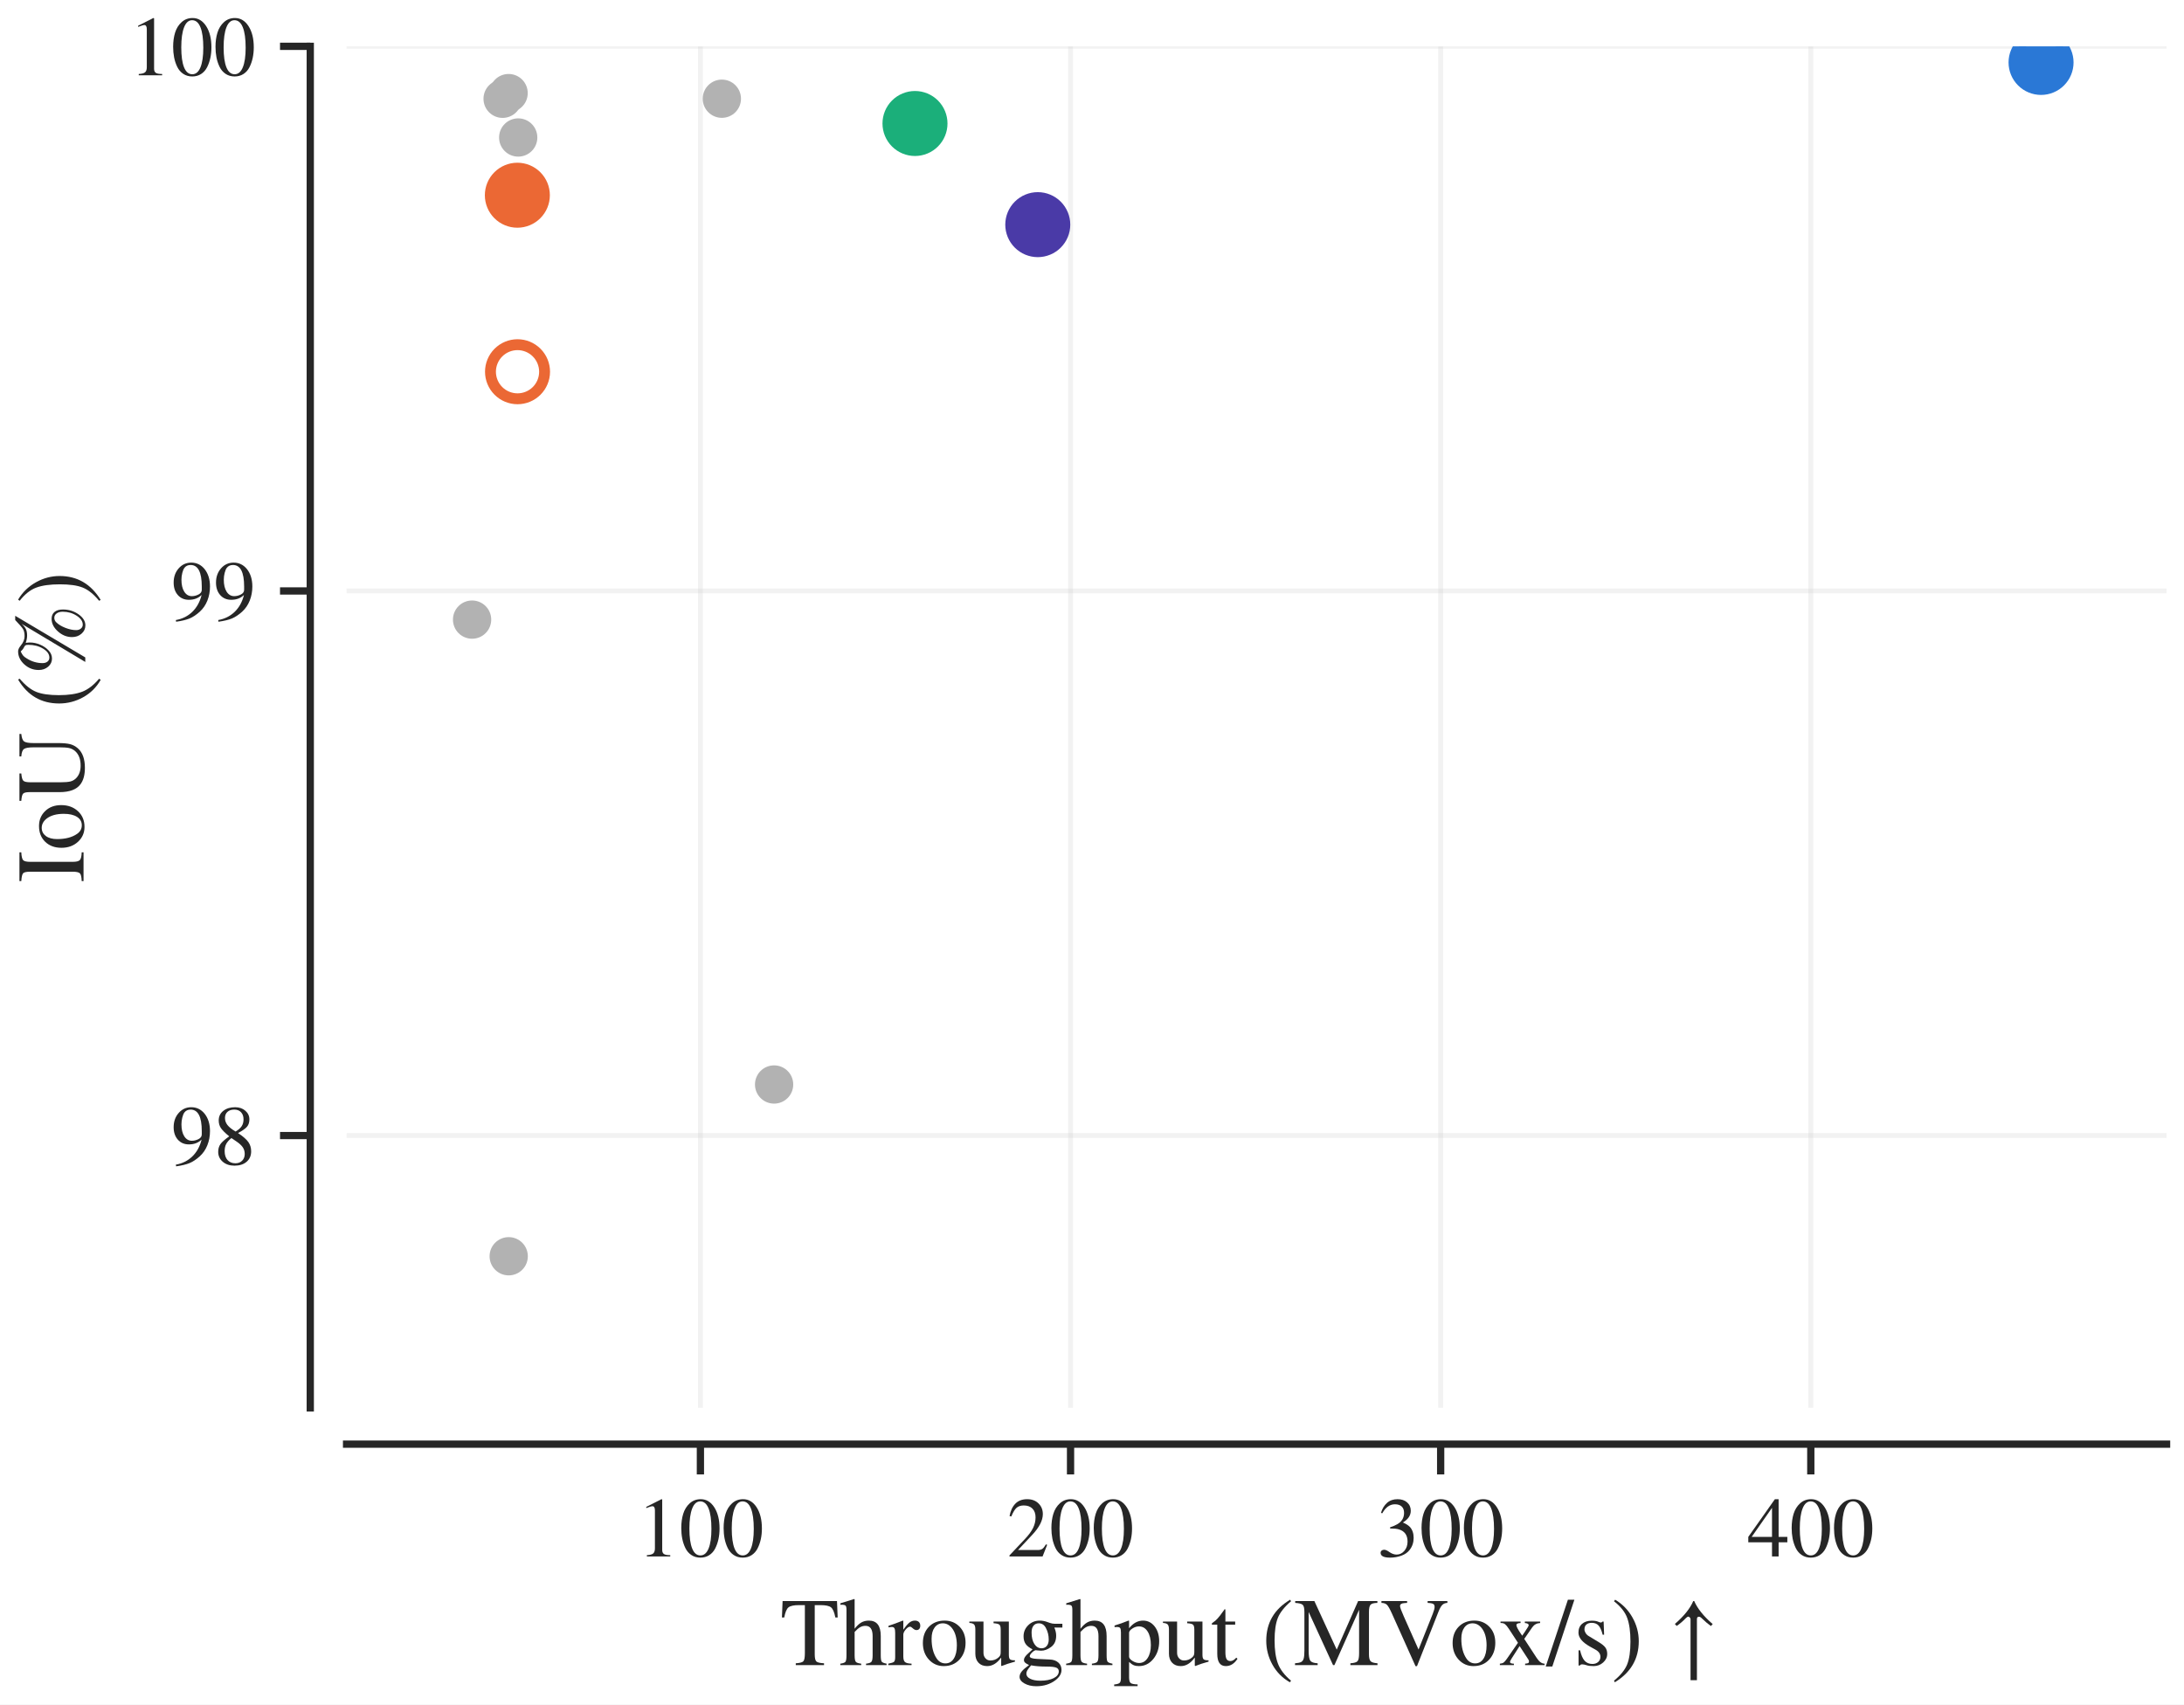
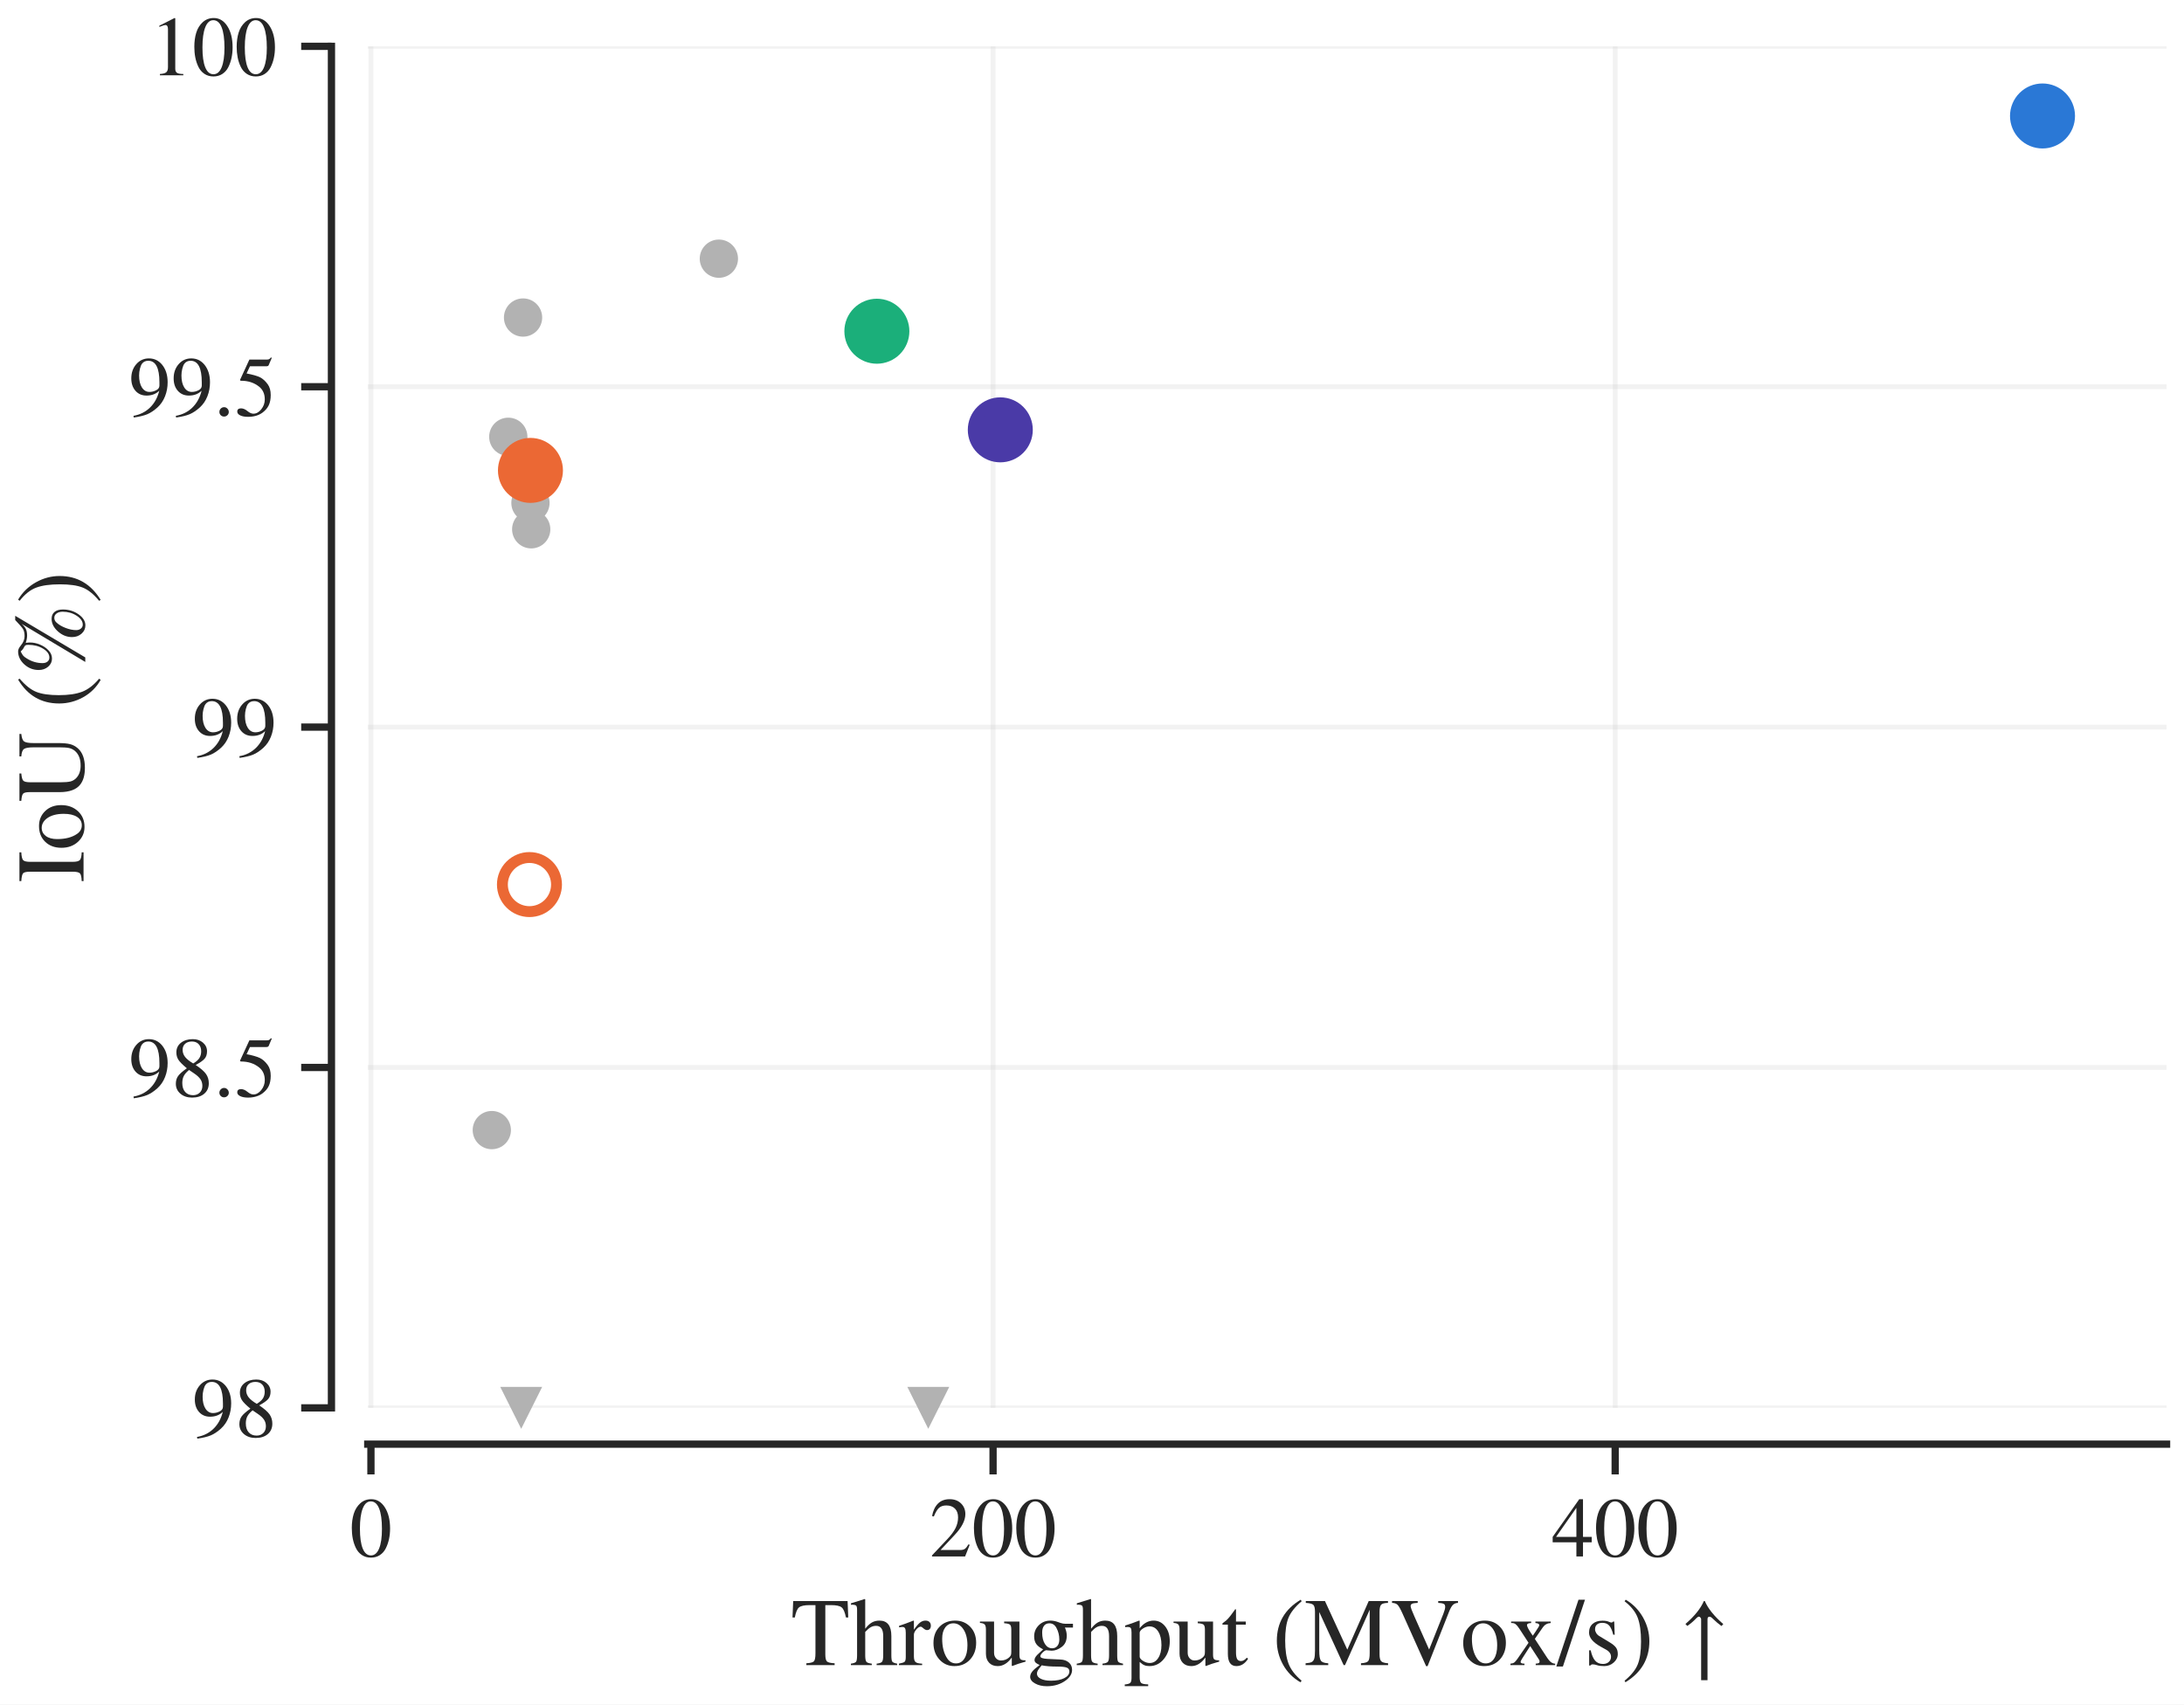
<svg xmlns="http://www.w3.org/2000/svg" xmlns:xlink="http://www.w3.org/1999/xlink" width="180.48pt" height="140.88pt" viewBox="0 0 180.48 140.88" version="1.1">
  <defs>
    <style type="text/css">*{stroke-linejoin: round; stroke-linecap: butt}</style>
  </defs>
  <g id="figure_1">
    <g id="patch_1">
      <path d="M 0 140.88  L 180.48 140.88  L 180.48 0  L 0 0  z " style="fill: #ffffff" />
    </g>
    <g id="axes_1">
      <g id="patch_2">
-         <path d="M 28.64 116.36  L 179.04 116.36  L 179.04 3.83  L 28.64 3.83  z " style="fill: #ffffff" />
+         <path d="M 30.39 116.36  L 179.04 116.36  L 179.04 3.83  L 30.39 3.83  z " style="fill: #ffffff" />
      </g>
      <g id="matplotlib.axis_1">
        <g id="xtick_1">
          <g id="line2d_1">
-             <path d="M 57.88 116.36  L 57.88 3.83  " clip-path="url(#pa0224cc5eb)" style="fill: none; stroke: #cccccc; stroke-opacity: 0.25; stroke-width: 0.4; stroke-linecap: round" />
+             <path d="M 30.653 116.36  L 30.653 3.83  " clip-path="url(#pcd26fbef3a)" style="fill: none; stroke: #cccccc; stroke-opacity: 0.25; stroke-width: 0.4; stroke-linecap: round" />
          </g>
          <g id="line2d_2">
            <defs>
              <path id="m3f38b951f7" d="M 0 0  L 0 2.5  " style="stroke: #262626; stroke-width: 0.6" />
            </defs>
            <g>
-               <use xlink:href="#m3f38b951f7" x="57.88" y="119.36" style="fill: #262626; stroke: #262626; stroke-width: 0.6" />
+               <use xlink:href="#m3f38b951f7" x="30.653" y="119.36" style="fill: #262626; stroke: #262626; stroke-width: 0.6" />
            </g>
          </g>
          <g id="text_1">
-             <g style="fill: #262626" transform="translate(52.62996 128.6403) scale(0.07 -0.07)">
-               <defs>
-                 <path id="STIXGeneral-Regular-31" d="M 2522 0  L 755 0  L 755 96  Q 1107 115 1235 227  Q 1363 339 1363 608  L 1363 3482  Q 1363 3795 1171 3795  Q 1082 3795 883 3718  L 710 3654  L 710 3744  L 1856 4326  L 1914 4307  L 1914 486  Q 1914 275 2042 185  Q 2170 96 2522 96  L 2522 0  z " transform="scale(0.015625)" />
+             <g style="fill: #262626" transform="translate(28.90345 128.6403) scale(0.07 -0.07)">
+               <defs>
                <path id="STIXGeneral-Regular-30" d="M 3046 2112  Q 3046 1683 2963 1302  Q 2880 922 2717 602  Q 2554 282 2266 96  Q 1978 -90 1600 -90  Q 1210 -90 915 108  Q 621 307 461 640  Q 301 973 227 1350  Q 154 1728 154 2150  Q 154 2746 301 3222  Q 448 3699 790 4012  Q 1133 4326 1626 4326  Q 2253 4326 2649 3712  Q 3046 3098 3046 2112  z M 2432 2080  Q 2432 3091 2217 3625  Q 2003 4160 1587 4160  Q 1190 4160 979 3622  Q 768 3085 768 2106  Q 768 1120 979 598  Q 1190 77 1600 77  Q 2003 77 2217 598  Q 2432 1120 2432 2080  z " transform="scale(0.015625)" />
              </defs>
-               <use xlink:href="#STIXGeneral-Regular-31" />
-               <use xlink:href="#STIXGeneral-Regular-30" transform="translate(49.99999 0)" />
-               <use xlink:href="#STIXGeneral-Regular-30" transform="translate(99.99997 0)" />
+               <use xlink:href="#STIXGeneral-Regular-30" />
            </g>
          </g>
        </g>
        <g id="xtick_2">
          <g id="line2d_3">
-             <path d="M 88.467 116.36  L 88.467 3.83  " clip-path="url(#pa0224cc5eb)" style="fill: none; stroke: #cccccc; stroke-opacity: 0.25; stroke-width: 0.4; stroke-linecap: round" />
+             <path d="M 82.064 116.36  L 82.064 3.83  " clip-path="url(#pcd26fbef3a)" style="fill: none; stroke: #cccccc; stroke-opacity: 0.25; stroke-width: 0.4; stroke-linecap: round" />
          </g>
          <g id="line2d_4">
            <g>
-               <use xlink:href="#m3f38b951f7" x="88.467" y="119.36" style="fill: #262626; stroke: #262626; stroke-width: 0.6" />
+               <use xlink:href="#m3f38b951f7" x="82.064" y="119.36" style="fill: #262626; stroke: #262626; stroke-width: 0.6" />
            </g>
          </g>
          <g id="text_2">
-             <g style="fill: #262626" transform="translate(83.21666 128.6403) scale(0.07 -0.07)">
+             <g style="fill: #262626" transform="translate(76.81381 128.6403) scale(0.07 -0.07)">
              <defs>
                <path id="STIXGeneral-Regular-32" d="M 3034 877  L 2688 0  L 186 0  L 186 77  L 1325 1286  Q 1773 1754 1965 2144  Q 2157 2534 2157 2950  Q 2157 3379 1920 3616  Q 1683 3853 1267 3853  Q 922 3853 720 3673  Q 518 3494 326 3021  L 192 3053  Q 301 3648 630 3987  Q 960 4326 1523 4326  Q 2054 4326 2380 4006  Q 2707 3686 2707 3200  Q 2707 2477 1888 1613  L 832 486  L 2330 486  Q 2541 486 2665 569  Q 2790 653 2944 915  L 3034 877  z " transform="scale(0.015625)" />
              </defs>
              <use xlink:href="#STIXGeneral-Regular-32" />
              <use xlink:href="#STIXGeneral-Regular-30" transform="translate(49.99999 0)" />
              <use xlink:href="#STIXGeneral-Regular-30" transform="translate(99.99997 0)" />
            </g>
          </g>
        </g>
        <g id="xtick_3">
          <g id="line2d_5">
-             <path d="M 119.053 116.36  L 119.053 3.83  " clip-path="url(#pa0224cc5eb)" style="fill: none; stroke: #cccccc; stroke-opacity: 0.25; stroke-width: 0.4; stroke-linecap: round" />
+             <path d="M 133.474 116.36  L 133.474 3.83  " clip-path="url(#pcd26fbef3a)" style="fill: none; stroke: #cccccc; stroke-opacity: 0.25; stroke-width: 0.4; stroke-linecap: round" />
          </g>
          <g id="line2d_6">
            <g>
-               <use xlink:href="#m3f38b951f7" x="119.053" y="119.36" style="fill: #262626; stroke: #262626; stroke-width: 0.6" />
+               <use xlink:href="#m3f38b951f7" x="133.474" y="119.36" style="fill: #262626; stroke: #262626; stroke-width: 0.6" />
            </g>
          </g>
          <g id="text_3">
-             <g style="fill: #262626" transform="translate(113.8034 128.6403) scale(0.07 -0.07)">
-               <defs>
-                 <path id="STIXGeneral-Regular-33" d="M 390 3264  L 288 3290  Q 435 3770 748 4048  Q 1062 4326 1542 4326  Q 1990 4326 2265 4083  Q 2541 3840 2541 3450  Q 2541 2925 1946 2566  Q 2298 2413 2477 2227  Q 2758 1914 2758 1402  Q 2758 890 2464 506  Q 2246 211 1840 60  Q 1434 -90 979 -90  Q 262 -90 262 275  Q 262 378 339 442  Q 416 506 525 506  Q 685 506 915 339  Q 1197 141 1466 141  Q 1818 141 2058 425  Q 2298 710 2298 1120  Q 2298 1856 1632 2048  Q 1434 2112 979 2112  L 979 2202  Q 1338 2323 1517 2432  Q 2035 2726 2035 3290  Q 2035 3610 1852 3776  Q 1670 3942 1344 3942  Q 768 3942 390 3264  z " transform="scale(0.015625)" />
-               </defs>
-               <use xlink:href="#STIXGeneral-Regular-33" />
-               <use xlink:href="#STIXGeneral-Regular-30" transform="translate(49.99999 0)" />
-               <use xlink:href="#STIXGeneral-Regular-30" transform="translate(99.99997 0)" />
-             </g>
-           </g>
-         </g>
-         <g id="xtick_4">
-           <g id="line2d_7">
-             <path d="M 149.64 116.36  L 149.64 3.83  " clip-path="url(#pa0224cc5eb)" style="fill: none; stroke: #cccccc; stroke-opacity: 0.25; stroke-width: 0.4; stroke-linecap: round" />
-           </g>
-           <g id="line2d_8">
-             <g>
-               <use xlink:href="#m3f38b951f7" x="149.64" y="119.36" style="fill: #262626; stroke: #262626; stroke-width: 0.6" />
-             </g>
-           </g>
-           <g id="text_4">
-             <g style="fill: #262626" transform="translate(144.3901 128.6403) scale(0.07 -0.07)">
+             <g style="fill: #262626" transform="translate(128.2242 128.6403) scale(0.07 -0.07)">
              <defs>
                <path id="STIXGeneral-Regular-34" d="M 3027 1069  L 2368 1069  L 2368 0  L 1869 0  L 1869 1069  L 77 1069  L 77 1478  L 2086 4326  L 2368 4326  L 2368 1478  L 3027 1478  L 3027 1069  z M 1869 1478  L 1869 3674  L 333 1478  L 1869 1478  z " transform="scale(0.015625)" />
              </defs>
              <use xlink:href="#STIXGeneral-Regular-34" />
              <use xlink:href="#STIXGeneral-Regular-30" transform="translate(49.99999 0)" />
              <use xlink:href="#STIXGeneral-Regular-30" transform="translate(99.99997 0)" />
            </g>
          </g>
        </g>
-         <g id="text_5">
-           <g style="fill: #262626" transform="translate(64.47976 137.6795) scale(0.08 -0.08)">
+         <g id="text_4">
+           <g style="fill: #262626" transform="translate(65.35476 137.6795) scale(0.08 -0.08)">
            <defs>
              <path id="STIXGeneral-Regular-54" d="M 3795 3149  L 3642 3149  Q 3539 3674 3353 3821  Q 3168 3968 2656 3968  L 2278 3968  L 2278 710  Q 2278 346 2387 243  Q 2496 141 2893 122  L 2893 0  L 1024 0  L 1024 122  Q 1427 147 1526 256  Q 1626 365 1626 787  L 1626 3968  L 1242 3968  Q 723 3968 540 3817  Q 358 3667 262 3149  L 109 3149  L 154 4237  L 3750 4237  L 3795 3149  z " transform="scale(0.015625)" />
              <path id="STIXGeneral-Regular-68" d="M 3117 0  L 1760 0  L 1760 96  Q 2042 128 2118 224  Q 2195 320 2195 653  L 2195 1920  Q 2195 2598 1722 2598  Q 1530 2598 1370 2508  Q 1210 2419 1005 2195  L 1005 653  Q 1005 320 1081 224  Q 1158 128 1440 96  L 1440 0  L 58 0  L 58 96  Q 333 134 400 224  Q 467 314 467 653  L 467 3667  Q 467 3872 406 3933  Q 346 3994 141 3994  Q 83 3994 64 3987  L 64 4090  L 237 4141  Q 730 4288 973 4371  L 1005 4352  L 1005 2406  Q 1229 2694 1446 2819  Q 1664 2944 1946 2944  Q 2733 2944 2733 1926  L 2733 653  Q 2733 320 2793 233  Q 2854 147 3117 96  L 3117 0  z " transform="scale(0.015625)" />
              <path id="STIXGeneral-Regular-72" d="M 1024 2931  L 1024 2342  Q 1267 2688 1430 2816  Q 1594 2944 1792 2944  Q 1958 2944 2051 2854  Q 2144 2765 2144 2605  Q 2144 2470 2077 2393  Q 2010 2317 1894 2317  Q 1773 2317 1638 2445  Q 1536 2541 1472 2541  Q 1338 2541 1181 2355  Q 1024 2170 1024 2016  L 1024 576  Q 1024 301 1133 205  Q 1242 109 1568 96  L 1568 0  L 32 0  L 32 96  Q 339 154 412 224  Q 486 294 486 538  L 486 2138  Q 486 2349 438 2435  Q 390 2522 269 2522  Q 166 2522 45 2496  L 45 2598  Q 448 2726 992 2944  L 1024 2931  z " transform="scale(0.015625)" />
              <path id="STIXGeneral-Regular-6f" d="M 3008 1478  Q 3008 806 2608 371  Q 2208 -64 1568 -64  Q 979 -64 582 368  Q 186 800 186 1459  Q 186 2125 582 2534  Q 979 2944 1626 2944  Q 2221 2944 2614 2537  Q 3008 2131 3008 1478  z M 2432 1306  Q 2432 2035 2112 2445  Q 1856 2765 1504 2765  Q 1171 2765 966 2493  Q 762 2221 762 1747  Q 762 928 1101 435  Q 1318 115 1677 115  Q 2029 115 2230 432  Q 2432 749 2432 1306  z " transform="scale(0.015625)" />
              <path id="STIXGeneral-Regular-75" d="M 3072 320  L 3072 230  Q 2573 96 2195 -58  L 2163 -38  L 2163 486  L 2150 486  Q 1747 -64 1235 -64  Q 870 -64 662 160  Q 454 384 454 755  L 454 2362  Q 454 2598 371 2688  Q 288 2778 58 2790  L 58 2880  L 992 2880  L 992 813  Q 992 595 1123 451  Q 1254 307 1446 307  Q 1760 307 1984 506  Q 2067 582 2099 649  Q 2131 717 2131 877  L 2131 2355  Q 2131 2605 2041 2678  Q 1952 2752 1658 2771  L 1658 2880  L 2669 2880  L 2669 685  Q 2669 461 2742 390  Q 2816 320 3034 320  L 3072 320  z " transform="scale(0.015625)" />
              <path id="STIXGeneral-Regular-67" d="M 3008 2483  L 2477 2483  Q 2598 2208 2598 1946  Q 2598 1453 2265 1203  Q 1933 954 1600 954  Q 1530 954 1357 973  L 1235 986  Q 1107 947 979 812  Q 851 678 851 582  Q 851 435 1350 410  L 2176 371  Q 2528 358 2739 172  Q 2950 -13 2950 -314  Q 2950 -685 2566 -986  Q 2035 -1395 1286 -1395  Q 826 -1395 502 -1212  Q 179 -1030 179 -774  Q 179 -595 320 -419  Q 461 -243 806 6  Q 602 102 534 172  Q 467 243 467 346  Q 467 531 762 787  Q 909 915 1037 1043  Q 717 1203 579 1401  Q 442 1600 442 1901  Q 442 2336 752 2640  Q 1062 2944 1510 2944  Q 1766 2944 2022 2848  L 2163 2797  Q 2349 2733 2515 2733  L 3008 2733  L 3008 2483  z M 973 2163  L 973 2144  Q 973 1683 1155 1398  Q 1338 1114 1632 1114  Q 1850 1114 1978 1270  Q 2106 1427 2106 1690  Q 2106 2112 1914 2464  Q 1754 2765 1446 2765  Q 1222 2765 1097 2605  Q 973 2445 973 2163  z M 2771 -410  Q 2771 -230 2595 -163  Q 2419 -96 1978 -96  Q 1344 -96 941 -13  Q 749 -243 688 -348  Q 627 -454 627 -563  Q 627 -774 880 -902  Q 1133 -1030 1555 -1030  Q 2099 -1030 2435 -860  Q 2771 -691 2771 -410  z " transform="scale(0.015625)" />
              <path id="STIXGeneral-Regular-70" d="M 1018 2931  L 1018 2438  Q 1421 2944 1939 2944  Q 2406 2944 2707 2560  Q 3008 2176 3008 1581  Q 3008 883 2621 409  Q 2234 -64 1664 -64  Q 1466 -64 1328 -6  Q 1190 51 1018 211  L 1018 -794  Q 1018 -1094 1120 -1180  Q 1222 -1267 1581 -1274  L 1581 -1389  L 32 -1389  L 32 -1280  Q 314 -1254 397 -1171  Q 480 -1088 480 -838  L 480 2157  Q 480 2381 429 2451  Q 378 2522 218 2522  Q 115 2522 58 2515  L 58 2618  Q 506 2752 979 2944  L 1018 2931  z M 1018 2138  L 1018 563  Q 1018 422 1238 281  Q 1459 141 1683 141  Q 2029 141 2243 467  Q 2458 794 2458 1325  Q 2458 1888 2243 2224  Q 2029 2560 1670 2560  Q 1446 2560 1232 2419  Q 1018 2278 1018 2138  z " transform="scale(0.015625)" />
              <path id="STIXGeneral-Regular-74" d="M 1702 493  L 1786 422  Q 1478 -64 1011 -64  Q 448 -64 448 749  L 448 2675  L 109 2675  Q 83 2694 83 2720  Q 83 2771 192 2842  Q 435 2982 813 3526  Q 826 3546 874 3606  Q 922 3667 941 3706  Q 986 3706 986 3622  L 986 2880  L 1632 2880  L 1632 2675  L 986 2675  L 986 845  Q 986 538 1062 403  Q 1139 269 1318 269  Q 1510 269 1702 493  z " transform="scale(0.015625)" />
              <path id="STIXGeneral-Regular-20" transform="scale(0.015625)" />
              <path id="STIXGeneral-Regular-28" d="M 1946 -1030  L 1869 -1133  Q 1126 -710 716 32  Q 307 774 307 1613  Q 307 3386 1888 4326  L 1946 4224  Q 1293 3667 1075 3126  Q 858 2586 858 1632  Q 858 685 1082 96  Q 1306 -493 1946 -1030  z " transform="scale(0.015625)" />
              <path id="STIXGeneral-Regular-4d" d="M 5530 0  L 3738 0  L 3738 122  Q 4115 147 4214 265  Q 4314 384 4314 787  L 4314 3661  L 2682 0  L 2592 0  L 979 3514  L 979 966  Q 979 448 1088 294  Q 1197 141 1574 122  L 1574 0  L 77 0  L 77 122  Q 358 141 480 205  Q 602 269 650 432  Q 698 595 698 966  L 698 3514  Q 698 3878 589 3984  Q 480 4090 90 4115  L 90 4237  L 1357 4237  L 2835 1024  L 4250 4237  L 5523 4237  L 5523 4115  Q 5178 4109 5072 3993  Q 4966 3878 4966 3520  L 4966 717  Q 4966 378 5072 262  Q 5178 147 5530 122  L 5530 0  z " transform="scale(0.015625)" />
              <path id="STIXGeneral-Regular-56" d="M 4461 4237  L 4461 4115  Q 4262 4109 4134 3990  Q 4006 3872 3872 3533  L 2451 -70  L 2355 -70  L 794 3411  Q 589 3866 467 3987  Q 346 4109 102 4115  L 102 4237  L 1798 4237  L 1798 4115  L 1619 4102  Q 1331 4083 1331 3904  Q 1331 3776 1581 3219  L 2554 1030  L 3494 3392  Q 3616 3699 3616 3853  Q 3616 3898 3606 3933  Q 3597 3968 3584 3993  Q 3571 4019 3536 4038  Q 3501 4058 3481 4067  Q 3462 4077 3411 4086  Q 3360 4096 3337 4099  Q 3315 4102 3248 4108  Q 3181 4115 3155 4115  L 3155 4237  L 4461 4237  z " transform="scale(0.015625)" />
              <path id="STIXGeneral-Regular-78" d="M 3066 0  L 1779 0  L 1779 96  Q 1939 109 1987 137  Q 2035 166 2035 250  Q 2035 307 1997 365  L 1414 1261  L 909 474  Q 781 275 781 211  Q 781 96 1037 96  L 1037 0  L 109 0  L 109 96  Q 269 109 355 169  Q 442 230 576 422  L 1306 1478  L 704 2400  Q 557 2624 454 2704  Q 352 2784 211 2784  L 154 2784  L 154 2880  L 1478 2880  L 1478 2784  Q 1203 2778 1203 2643  Q 1203 2509 1498 2074  Q 1581 1958 1587 1946  Q 1619 1990 1779 2227  Q 1811 2285 1856 2349  Q 1901 2413 1923 2451  Q 1946 2490 1971 2528  Q 1997 2566 2006 2595  Q 2016 2624 2016 2643  Q 2016 2765 1760 2784  L 1760 2880  L 2771 2880  L 2771 2784  Q 2445 2771 2253 2502  L 1722 1734  L 2541 480  Q 2790 96 3066 96  L 3066 0  z " transform="scale(0.015625)" />
              <path id="STIXGeneral-Regular-2f" d="M 1837 4326  L 378 -90  L -58 -90  L 1408 4326  L 1837 4326  z " transform="scale(0.015625)" />
              <path id="STIXGeneral-Regular-73" d="M 998 1926  L 1664 1523  Q 1984 1331 2105 1164  Q 2227 998 2227 736  Q 2227 416 1961 176  Q 1696 -64 1331 -64  Q 1030 -64 864 -6  Q 691 51 570 51  Q 461 51 416 -26  L 333 -26  L 333 979  L 435 979  Q 538 512 730 294  Q 922 77 1248 77  Q 1485 77 1632 211  Q 1779 346 1779 550  Q 1779 845 1440 1030  L 1094 1222  Q 326 1651 326 2150  Q 326 2522 566 2730  Q 806 2938 1210 2938  Q 1491 2938 1638 2867  Q 1754 2816 1818 2816  Q 1862 2816 1920 2880  L 1990 2880  L 2022 2010  L 1926 2010  Q 1818 2445 1654 2621  Q 1491 2797 1203 2797  Q 986 2797 854 2688  Q 723 2579 723 2362  Q 723 2253 796 2128  Q 870 2003 998 1926  z " transform="scale(0.015625)" />
              <path id="STIXGeneral-Regular-29" d="M 186 4224  L 262 4326  Q 992 3891 1408 3148  Q 1824 2406 1824 1581  Q 1824 -166 243 -1133  L 186 -1030  Q 845 -486 1059 54  Q 1274 595 1274 1562  Q 1274 2534 1059 3120  Q 845 3706 186 4224  z " transform="scale(0.015625)" />
              <path id="STIXGeneral-Regular-2191" d="M 2886 2714  L 2765 2586  Q 2509 2765 2150 3110  Q 2061 3200 1971 3200  Q 1843 3200 1843 3034  L 1843 -998  L 1421 -998  L 1421 3040  Q 1421 3091 1373 3148  Q 1325 3206 1280 3206  Q 1210 3206 1120 3117  Q 806 2790 506 2592  L 384 2720  Q 1299 3514 1600 4237  L 1664 4237  Q 1978 3501 2886 2714  z " transform="scale(0.015625)" />
            </defs>
            <use xlink:href="#STIXGeneral-Regular-54" transform="translate(0 0.703125)" />
            <use xlink:href="#STIXGeneral-Regular-68" transform="translate(61.09999 0.703125)" />
            <use xlink:href="#STIXGeneral-Regular-72" transform="translate(111.1 0.703125)" />
            <use xlink:href="#STIXGeneral-Regular-6f" transform="translate(144.4 0.703125)" />
            <use xlink:href="#STIXGeneral-Regular-75" transform="translate(194.3999 0.703125)" />
            <use xlink:href="#STIXGeneral-Regular-67" transform="translate(244.3999 0.703125)" />
            <use xlink:href="#STIXGeneral-Regular-68" transform="translate(294.3999 0.703125)" />
            <use xlink:href="#STIXGeneral-Regular-70" transform="translate(344.3999 0.703125)" />
            <use xlink:href="#STIXGeneral-Regular-75" transform="translate(394.3999 0.703125)" />
            <use xlink:href="#STIXGeneral-Regular-74" transform="translate(444.3999 0.703125)" />
            <use xlink:href="#STIXGeneral-Regular-20" transform="translate(472.1999 0.703125)" />
            <use xlink:href="#STIXGeneral-Regular-28" transform="translate(497.1998 0.703125)" />
            <use xlink:href="#STIXGeneral-Regular-4d" transform="translate(530.4998 0.703125)" />
            <use xlink:href="#STIXGeneral-Regular-56" transform="translate(619.3998 0.703125)" />
            <use xlink:href="#STIXGeneral-Regular-6f" transform="translate(691.5998 0.703125)" />
            <use xlink:href="#STIXGeneral-Regular-78" transform="translate(741.5998 0.703125)" />
            <use xlink:href="#STIXGeneral-Regular-2f" transform="translate(791.5998 0.703125)" />
            <use xlink:href="#STIXGeneral-Regular-73" transform="translate(819.3998 0.703125)" />
            <use xlink:href="#STIXGeneral-Regular-29" transform="translate(858.2998 0.703125)" />
            <use xlink:href="#STIXGeneral-Regular-2191" transform="translate(918.0733 0.703125)" />
          </g>
        </g>
      </g>
      <g id="matplotlib.axis_2">
        <g id="ytick_1">
-           <g id="line2d_9">
-             <path d="M 28.64 93.854  L 179.04 93.854  " clip-path="url(#pa0224cc5eb)" style="fill: none; stroke: #cccccc; stroke-opacity: 0.25; stroke-width: 0.4; stroke-linecap: round" />
-           </g>
-           <g id="line2d_10">
+           <g id="line2d_7">
+             <path d="M 30.39 116.36  L 179.04 116.36  " clip-path="url(#pcd26fbef3a)" style="fill: none; stroke: #cccccc; stroke-opacity: 0.25; stroke-width: 0.4; stroke-linecap: round" />
+           </g>
+           <g id="line2d_8">
            <defs>
              <path id="m7607623b43" d="M 0 0  L -2.5 0  " style="stroke: #262626; stroke-width: 0.6" />
            </defs>
            <g>
-               <use xlink:href="#m7607623b43" x="25.64" y="93.854" style="fill: #262626; stroke: #262626; stroke-width: 0.6" />
-             </g>
-           </g>
-           <g id="text_6">
-             <g style="fill: #262626" transform="translate(14.14 96.24408) scale(0.07 -0.07)">
+               <use xlink:href="#m7607623b43" x="27.39" y="116.36" style="fill: #262626; stroke: #262626; stroke-width: 0.6" />
+             </g>
+           </g>
+           <g id="text_5">
+             <g style="fill: #262626" transform="translate(15.89 118.7499) scale(0.07 -0.07)">
              <defs>
                <path id="STIXGeneral-Regular-39" d="M 378 -141  L 358 -13  Q 1094 115 1603 608  Q 2112 1101 2304 1882  Q 1933 1517 1344 1517  Q 826 1517 509 1875  Q 192 2234 192 2816  Q 192 3462 573 3894  Q 954 4326 1523 4326  Q 2131 4326 2528 3840  Q 2938 3328 2938 2522  Q 2938 1958 2742 1462  Q 2547 966 2170 621  Q 1773 262 1395 105  Q 1018 -51 378 -141  z M 2317 2272  L 2317 2522  Q 2317 4147 1472 4147  Q 1171 4147 1005 3930  Q 909 3802 845 3546  Q 781 3290 781 3034  Q 781 2464 995 2128  Q 1210 1792 1568 1792  Q 1824 1792 2070 1917  Q 2317 2042 2317 2272  z " transform="scale(0.015625)" />
                <path id="STIXGeneral-Regular-38" d="M 2848 992  Q 2848 499 2505 204  Q 2163 -90 1587 -90  Q 1050 -90 704 204  Q 358 499 358 954  Q 358 1293 524 1533  Q 691 1773 1190 2125  Q 710 2522 553 2765  Q 397 3008 397 3328  Q 397 3782 745 4054  Q 1094 4326 1638 4326  Q 2106 4326 2410 4060  Q 2714 3795 2714 3411  Q 2714 3059 2531 2848  Q 2349 2637 1856 2374  Q 2432 1990 2640 1689  Q 2848 1389 2848 992  z M 2272 3411  Q 2272 3744 2086 3945  Q 1901 4147 1574 4147  Q 1248 4147 1059 3977  Q 870 3808 870 3513  Q 870 3219 1059 2979  Q 1248 2739 1670 2490  Q 1997 2682 2134 2896  Q 2272 3110 2272 3411  z M 1734 1741  L 1357 1997  Q 1075 1766 960 1545  Q 845 1325 845 1011  Q 845 576 1065 333  Q 1286 90 1658 90  Q 1971 90 2166 285  Q 2362 480 2362 794  Q 2362 1082 2214 1299  Q 2067 1517 1734 1741  z " transform="scale(0.015625)" />
              </defs>
              <use xlink:href="#STIXGeneral-Regular-39" />
              <use xlink:href="#STIXGeneral-Regular-38" transform="translate(49.99999 0)" />
            </g>
          </g>
        </g>
        <g id="ytick_2">
+           <g id="line2d_9">
+             <path d="M 30.39 88.227  L 179.04 88.227  " clip-path="url(#pcd26fbef3a)" style="fill: none; stroke: #cccccc; stroke-opacity: 0.25; stroke-width: 0.4; stroke-linecap: round" />
+           </g>
+           <g id="line2d_10">
+             <g>
+               <use xlink:href="#m7607623b43" x="27.39" y="88.227" style="fill: #262626; stroke: #262626; stroke-width: 0.6" />
+             </g>
+           </g>
+           <g id="text_6">
+             <g style="fill: #262626" transform="translate(10.64 90.61763) scale(0.07 -0.07)">
+               <defs>
+                 <path id="STIXGeneral-Regular-2e" d="M 1158 275  Q 1158 134 1052 32  Q 947 -70 800 -70  Q 653 -70 550 32  Q 448 134 448 281  Q 448 429 553 534  Q 659 640 806 640  Q 947 640 1052 531  Q 1158 422 1158 275  z " transform="scale(0.015625)" />
+                 <path id="STIXGeneral-Regular-35" d="M 2803 4358  L 2573 3814  Q 2534 3731 2400 3731  L 1158 3731  L 902 3187  Q 1606 3053 1920 2896  Q 2234 2739 2502 2368  Q 2726 2061 2726 1555  Q 2726 1094 2576 780  Q 2426 467 2099 224  Q 1664 -90 1011 -90  Q 646 -90 422 19  Q 198 128 198 307  Q 198 550 486 550  Q 717 550 960 352  Q 1210 147 1414 147  Q 1747 147 2012 480  Q 2278 813 2278 1229  Q 2278 1843 1850 2189  Q 1293 2637 486 2637  Q 410 2637 410 2688  L 416 2720  L 1114 4237  L 2438 4237  Q 2547 4237 2608 4269  Q 2669 4301 2746 4403  L 2803 4358  z " transform="scale(0.015625)" />
+               </defs>
+               <use xlink:href="#STIXGeneral-Regular-39" />
+               <use xlink:href="#STIXGeneral-Regular-38" transform="translate(49.99999 0)" />
+               <use xlink:href="#STIXGeneral-Regular-2e" transform="translate(99.99997 0)" />
+               <use xlink:href="#STIXGeneral-Regular-35" transform="translate(125 0)" />
+             </g>
+           </g>
+         </g>
+         <g id="ytick_3">
          <g id="line2d_11">
-             <path d="M 28.64 48.842  L 179.04 48.842  " clip-path="url(#pa0224cc5eb)" style="fill: none; stroke: #cccccc; stroke-opacity: 0.25; stroke-width: 0.4; stroke-linecap: round" />
+             <path d="M 30.39 60.095  L 179.04 60.095  " clip-path="url(#pcd26fbef3a)" style="fill: none; stroke: #cccccc; stroke-opacity: 0.25; stroke-width: 0.4; stroke-linecap: round" />
          </g>
          <g id="line2d_12">
            <g>
-               <use xlink:href="#m7607623b43" x="25.64" y="48.842" style="fill: #262626; stroke: #262626; stroke-width: 0.6" />
+               <use xlink:href="#m7607623b43" x="27.39" y="60.095" style="fill: #262626; stroke: #262626; stroke-width: 0.6" />
            </g>
          </g>
          <g id="text_7">
-             <g style="fill: #262626" transform="translate(14.14 51.23243) scale(0.07 -0.07)">
+             <g style="fill: #262626" transform="translate(15.89 62.48535) scale(0.07 -0.07)">
              <use xlink:href="#STIXGeneral-Regular-39" />
              <use xlink:href="#STIXGeneral-Regular-39" transform="translate(49.99999 0)" />
            </g>
          </g>
        </g>
-         <g id="ytick_3">
+         <g id="ytick_4">
          <g id="line2d_13">
-             <path d="M 28.64 3.83  L 179.04 3.83  " clip-path="url(#pa0224cc5eb)" style="fill: none; stroke: #cccccc; stroke-opacity: 0.25; stroke-width: 0.4; stroke-linecap: round" />
+             <path d="M 30.39 31.963  L 179.04 31.963  " clip-path="url(#pcd26fbef3a)" style="fill: none; stroke: #cccccc; stroke-opacity: 0.25; stroke-width: 0.4; stroke-linecap: round" />
          </g>
          <g id="line2d_14">
            <g>
-               <use xlink:href="#m7607623b43" x="25.64" y="3.83" style="fill: #262626; stroke: #262626; stroke-width: 0.6" />
+               <use xlink:href="#m7607623b43" x="27.39" y="31.963" style="fill: #262626; stroke: #262626; stroke-width: 0.6" />
            </g>
          </g>
          <g id="text_8">
-             <g style="fill: #262626" transform="translate(10.64 6.220781) scale(0.07 -0.07)">
+             <g style="fill: #262626" transform="translate(10.64 34.35306) scale(0.07 -0.07)">
+               <use xlink:href="#STIXGeneral-Regular-39" />
+               <use xlink:href="#STIXGeneral-Regular-39" transform="translate(49.99999 0)" />
+               <use xlink:href="#STIXGeneral-Regular-2e" transform="translate(99.99997 0)" />
+               <use xlink:href="#STIXGeneral-Regular-35" transform="translate(125 0)" />
+             </g>
+           </g>
+         </g>
+         <g id="ytick_5">
+           <g id="line2d_15">
+             <path d="M 30.39 3.83  L 179.04 3.83  " clip-path="url(#pcd26fbef3a)" style="fill: none; stroke: #cccccc; stroke-opacity: 0.25; stroke-width: 0.4; stroke-linecap: round" />
+           </g>
+           <g id="line2d_16">
+             <g>
+               <use xlink:href="#m7607623b43" x="27.39" y="3.83" style="fill: #262626; stroke: #262626; stroke-width: 0.6" />
+             </g>
+           </g>
+           <g id="text_9">
+             <g style="fill: #262626" transform="translate(12.39 6.220781) scale(0.07 -0.07)">
+               <defs>
+                 <path id="STIXGeneral-Regular-31" d="M 2522 0  L 755 0  L 755 96  Q 1107 115 1235 227  Q 1363 339 1363 608  L 1363 3482  Q 1363 3795 1171 3795  Q 1082 3795 883 3718  L 710 3654  L 710 3744  L 1856 4326  L 1914 4307  L 1914 486  Q 1914 275 2042 185  Q 2170 96 2522 96  L 2522 0  z " transform="scale(0.015625)" />
+               </defs>
              <use xlink:href="#STIXGeneral-Regular-31" />
              <use xlink:href="#STIXGeneral-Regular-30" transform="translate(49.99999 0)" />
              <use xlink:href="#STIXGeneral-Regular-30" transform="translate(99.99997 0)" />
            </g>
          </g>
        </g>
-         <g id="text_9">
+         <g id="text_10">
          <g style="fill: #262626" transform="translate(6.90375 72.96683) rotate(-90) scale(0.08 -0.08)">
            <defs>
              <path id="STIXGeneral-Regular-49" d="M 2016 0  L 115 0  L 115 122  Q 518 134 627 240  Q 736 346 736 717  L 736 3526  Q 736 3898 633 3994  Q 531 4090 115 4115  L 115 4237  L 2016 4237  L 2016 4115  Q 1613 4096 1501 3993  Q 1389 3891 1389 3526  L 1389 717  Q 1389 358 1504 246  Q 1619 134 2016 122  L 2016 0  z " transform="scale(0.015625)" />
              <path id="STIXGeneral-Regular-55" d="M 4512 4237  L 4512 4115  Q 4122 4077 4016 3926  Q 3910 3776 3910 3302  L 3910 1670  Q 3910 1178 3840 896  Q 3770 614 3565 378  Q 3155 -90 2272 -90  Q 1574 -90 1184 205  Q 666 589 666 1594  L 666 3578  Q 666 3898 566 3994  Q 467 4090 90 4115  L 90 4237  L 1901 4237  L 1901 4115  Q 1517 4083 1417 3977  Q 1318 3872 1318 3514  L 1318 1517  Q 1318 1101 1369 877  Q 1421 653 1600 480  Q 1901 192 2419 192  Q 3066 192 3392 570  Q 3539 749 3584 963  Q 3629 1178 3629 1600  L 3629 3283  Q 3629 3782 3520 3936  Q 3411 4090 3027 4115  L 3027 4237  L 4512 4237  z " transform="scale(0.015625)" />
              <path id="STIXGeneral-Regular-25" d="M 4390 1363  Q 4390 781 4070 329  Q 3750 -122 3341 -122  Q 3014 -122 2790 134  Q 2566 390 2566 762  Q 2566 1274 2940 1693  Q 3315 2112 3776 2112  Q 4070 2112 4230 1917  Q 4390 1722 4390 1363  z M 4243 1376  Q 4243 1626 4131 1779  Q 4019 1933 3840 1933  Q 3654 1933 3526 1786  Q 3315 1562 3171 1187  Q 3027 813 3027 486  Q 3027 301 3129 176  Q 3232 51 3386 51  Q 3718 51 3980 457  Q 4243 864 4243 1376  z M 3974 4518  L 1222 -115  L 922 -115  L 3443 4096  Q 3264 3891 3094 3811  Q 2925 3731 2669 3731  Q 2445 3731 2182 3821  Q 2208 3674 2208 3539  Q 2208 3206 2067 2873  Q 1926 2541 1696 2323  Q 1453 2086 1146 2086  Q 826 2086 608 2339  Q 390 2592 390 2963  Q 390 3507 761 3916  Q 1133 4326 1626 4326  Q 1792 4326 2010 4147  Q 2310 3898 2624 3898  Q 2918 3898 3084 3994  Q 3251 4090 3693 4518  L 3974 4518  z M 2054 3642  Q 2054 3782 2025 3833  Q 1997 3885 1894 3936  Q 1747 4006 1613 4154  Q 1414 4058 1331 3984  Q 1248 3910 1152 3750  Q 845 3264 845 2707  Q 845 2509 944 2384  Q 1043 2259 1210 2259  Q 1549 2259 1801 2675  Q 2054 3091 2054 3642  z " transform="scale(0.015625)" />
            </defs>
            <use xlink:href="#STIXGeneral-Regular-49" />
            <use xlink:href="#STIXGeneral-Regular-6f" transform="translate(33.29999 0)" />
            <use xlink:href="#STIXGeneral-Regular-55" transform="translate(83.29997 0)" />
            <use xlink:href="#STIXGeneral-Regular-20" transform="translate(155.5 0)" />
            <use xlink:href="#STIXGeneral-Regular-28" transform="translate(180.4999 0)" />
            <use xlink:href="#STIXGeneral-Regular-25" transform="translate(213.7999 0)" />
            <use xlink:href="#STIXGeneral-Regular-29" transform="translate(288.4999 0)" />
          </g>
        </g>
      </g>
      <g id="PathCollection_1">
-         <defs>
-           <path id="m263fe939a6" d="M 0 1.581  C 0.419 1.581 0.822 1.415 1.118 1.118  C 1.415 0.822 1.581 0.419 1.581 0  C 1.581 -0.419 1.415 -0.822 1.118 -1.118  C 0.822 -1.415 0.419 -1.581 0 -1.581  C -0.419 -1.581 -0.822 -1.415 -1.118 -1.118  C -1.415 -0.822 -1.581 -0.419 -1.581 0  C -1.581 0.419 -1.415 0.822 -1.118 1.118  C -0.822 1.415 -0.419 1.581 0 1.581  z " />
-         </defs>
-         <g clip-path="url(#pa0224cc5eb)">
-           <use xlink:href="#m263fe939a6" x="63.97" y="89.634" style="fill: #b2b2b2" />
-           <use xlink:href="#m263fe939a6" x="42.705" y="15.983" style="fill: #b2b2b2" />
-           <use xlink:href="#m263fe939a6" x="59.652" y="8.159" style="fill: #b2b2b2" />
-           <use xlink:href="#m263fe939a6" x="42.823" y="11.364" style="fill: #b2b2b2" />
-           <use xlink:href="#m263fe939a6" x="39.012" y="51.211" style="fill: #b2b2b2" />
-           <use xlink:href="#m263fe939a6" x="42.038" y="103.83" style="fill: #b2b2b2" />
-           <use xlink:href="#m263fe939a6" x="42.03" y="7.695" style="fill: #b2b2b2" />
-           <use xlink:href="#m263fe939a6" x="41.535" y="8.164" style="fill: #b2b2b2" />
-         </g>
+         <path d="M 76.711 118.092  L 78.443 114.627  L 74.979 114.627  z " style="fill: #b2b2b2" />
+       </g>
+       <g id="PathCollection_2">
+         <path d="M 43.835 43.149  C 44.254 43.149 44.656 42.982 44.953 42.685  C 45.249 42.389 45.416 41.987 45.416 41.567  C 45.416 41.148 45.249 40.746 44.953 40.449  C 44.656 40.153 44.254 39.986 43.835 39.986  C 43.415 39.986 43.013 40.153 42.717 40.449  C 42.42 40.746 42.254 41.148 42.254 41.567  C 42.254 41.987 42.42 42.389 42.717 42.685  C 43.013 42.982 43.415 43.149 43.835 43.149  z " clip-path="url(#pcd26fbef3a)" style="fill: #b2b2b2" />
+       </g>
+       <g id="PathCollection_3">
+         <path d="M 59.405 22.961  C 59.825 22.961 60.227 22.794 60.523 22.498  C 60.82 22.201 60.987 21.799 60.987 21.38  C 60.987 20.96 60.82 20.558 60.523 20.262  C 60.227 19.965 59.825 19.799 59.405 19.799  C 58.986 19.799 58.584 19.965 58.287 20.262  C 57.991 20.558 57.824 20.96 57.824 21.38  C 57.824 21.799 57.991 22.201 58.287 22.498  C 58.584 22.794 58.986 22.961 59.405 22.961  z " clip-path="url(#pcd26fbef3a)" style="fill: #b2b2b2" />
+       </g>
+       <g id="PathCollection_4">
+         <path d="M 43.898 45.327  C 44.317 45.327 44.72 45.16 45.016 44.864  C 45.313 44.567 45.479 44.165 45.479 43.746  C 45.479 43.327 45.313 42.924 45.016 42.628  C 44.72 42.331 44.317 42.165 43.898 42.165  C 43.479 42.165 43.077 42.331 42.78 42.628  C 42.484 42.924 42.317 43.327 42.317 43.746  C 42.317 44.165 42.484 44.567 42.78 44.864  C 43.077 45.16 43.479 45.327 43.898 45.327  z " clip-path="url(#pcd26fbef3a)" style="fill: #b2b2b2" />
+       </g>
+       <g id="PathCollection_5">
+         <path d="M 40.642 94.984  C 41.061 94.984 41.463 94.817 41.76 94.521  C 42.056 94.224 42.223 93.822 42.223 93.403  C 42.223 92.983 42.056 92.581 41.76 92.285  C 41.463 91.988 41.061 91.821 40.642 91.821  C 40.222 91.821 39.82 91.988 39.524 92.285  C 39.227 92.581 39.061 92.983 39.061 93.403  C 39.061 93.822 39.227 94.224 39.524 94.521  C 39.82 94.817 40.222 94.984 40.642 94.984  z " clip-path="url(#pcd26fbef3a)" style="fill: #b2b2b2" />
+       </g>
+       <g id="PathCollection_6">
+         <path d="M 43.072 118.092  L 44.804 114.627  L 41.339 114.627  z " style="fill: #b2b2b2" />
+       </g>
+       <g id="PathCollection_7">
+         <path d="M 43.224 27.826  C 43.643 27.826 44.046 27.659 44.342 27.363  C 44.639 27.066 44.805 26.664 44.805 26.245  C 44.805 25.825 44.639 25.423 44.342 25.127  C 44.046 24.83 43.643 24.663 43.224 24.663  C 42.805 24.663 42.403 24.83 42.106 25.127  C 41.81 25.423 41.643 25.825 41.643 26.245  C 41.643 26.664 41.81 27.066 42.106 27.363  C 42.403 27.659 42.805 27.826 43.224 27.826  z " clip-path="url(#pcd26fbef3a)" style="fill: #b2b2b2" />
+       </g>
+       <g id="PathCollection_8">
+         <path d="M 42.003 37.682  C 42.422 37.682 42.825 37.515 43.121 37.219  C 43.418 36.922 43.584 36.52 43.584 36.101  C 43.584 35.682 43.418 35.279 43.121 34.983  C 42.825 34.686 42.422 34.52 42.003 34.52  C 41.584 34.52 41.182 34.686 40.885 34.983  C 40.589 35.279 40.422 35.682 40.422 36.101  C 40.422 36.52 40.589 36.922 40.885 37.219  C 41.182 37.515 41.584 37.682 42.003 37.682  z " clip-path="url(#pcd26fbef3a)" style="fill: #b2b2b2" />
      </g>
      <g id="patch_3">
-         <path d="M 25.64 116.36  L 25.64 3.83  " style="fill: none; stroke: #262626; stroke-width: 0.6; stroke-linejoin: miter; stroke-linecap: square" />
+         <path d="M 27.39 116.36  L 27.39 3.83  " style="fill: none; stroke: #262626; stroke-width: 0.6; stroke-linejoin: miter; stroke-linecap: square" />
      </g>
      <g id="patch_4">
-         <path d="M 28.64 119.36  L 179.04 119.36  " style="fill: none; stroke: #262626; stroke-width: 0.6; stroke-linejoin: miter; stroke-linecap: square" />
-       </g>
-       <g id="PathCollection_2">
+         <path d="M 30.39 119.36  L 179.04 119.36  " style="fill: none; stroke: #262626; stroke-width: 0.6; stroke-linejoin: miter; stroke-linecap: square" />
+       </g>
+       <g id="PathCollection_9">
+         <defs>
+           <path id="mdce5373426" d="M 0 2.236  C 0.593 2.236 1.162 2 1.581 1.581  C 2 1.162 2.236 0.593 2.236 0  C 2.236 -0.593 2 -1.162 1.581 -1.581  C 1.162 -2 0.593 -2.236 0 -2.236  C -0.593 -2.236 -1.162 -2 -1.581 -1.581  C -2 -1.162 -2.236 -0.593 -2.236 0  C -2.236 0.593 -2 1.162 -1.581 1.581  C -1.162 2 -0.593 2.236 0 2.236  z " style="stroke: #eb6834; stroke-width: 0.9" />
+         </defs>
+         <g clip-path="url(#pcd26fbef3a)">
+           <use xlink:href="#mdce5373426" x="43.835" y="38.879" style="fill: #eb6834; stroke: #eb6834; stroke-width: 0.9" />
+         </g>
+       </g>
+       <g id="PathCollection_10">
+         <defs>
+           <path id="m62663a09ee" d="M 0 2.236  C 0.593 2.236 1.162 2 1.581 1.581  C 2 1.162 2.236 0.593 2.236 0  C 2.236 -0.593 2 -1.162 1.581 -1.581  C 1.162 -2 0.593 -2.236 0 -2.236  C -0.593 -2.236 -1.162 -2 -1.581 -1.581  C -2 -1.162 -2.236 -0.593 -2.236 0  C -2.236 0.593 -2 1.162 -1.581 1.581  C -1.162 2 -0.593 2.236 0 2.236  z " style="stroke: #2a78d6; stroke-width: 0.9" />
+         </defs>
+         <g clip-path="url(#pcd26fbef3a)">
+           <use xlink:href="#m62663a09ee" x="168.788" y="9.585" style="fill: #2a78d6; stroke: #2a78d6; stroke-width: 0.9" />
+         </g>
+       </g>
+       <g id="PathCollection_11">
+         <defs>
+           <path id="m2e4f99cd42" d="M 0 2.236  C 0.593 2.236 1.162 2 1.581 1.581  C 2 1.162 2.236 0.593 2.236 0  C 2.236 -0.593 2 -1.162 1.581 -1.581  C 1.162 -2 0.593 -2.236 0 -2.236  C -0.593 -2.236 -1.162 -2 -1.581 -1.581  C -2 -1.162 -2.236 -0.593 -2.236 0  C -2.236 0.593 -2 1.162 -1.581 1.581  C -1.162 2 -0.593 2.236 0 2.236  z " style="stroke: #1baf7a; stroke-width: 0.9" />
+         </defs>
+         <g clip-path="url(#pcd26fbef3a)">
+           <use xlink:href="#m2e4f99cd42" x="72.462" y="27.376" style="fill: #1baf7a; stroke: #1baf7a; stroke-width: 0.9" />
+         </g>
+       </g>
+       <g id="PathCollection_12">
        <defs>
          <path id="mb795a24012" d="M 0 2.236  C 0.593 2.236 1.162 2 1.581 1.581  C 2 1.162 2.236 0.593 2.236 0  C 2.236 -0.593 2 -1.162 1.581 -1.581  C 1.162 -2 0.593 -2.236 0 -2.236  C -0.593 -2.236 -1.162 -2 -1.581 -1.581  C -2 -1.162 -2.236 -0.593 -2.236 0  C -2.236 0.593 -2 1.162 -1.581 1.581  C -1.162 2 -0.593 2.236 0 2.236  z " style="stroke: #eb6834; stroke-width: 0.9" />
        </defs>
-         <g clip-path="url(#pa0224cc5eb)">
-           <use xlink:href="#mb795a24012" x="42.767" y="30.724" style="fill: #ffffff; stroke: #eb6834; stroke-width: 0.9" />
-         </g>
-       </g>
-       <g id="PathCollection_3">
-         <defs>
-           <path id="mdce5373426" d="M 0 2.236  C 0.593 2.236 1.162 2 1.581 1.581  C 2 1.162 2.236 0.593 2.236 0  C 2.236 -0.593 2 -1.162 1.581 -1.581  C 1.162 -2 0.593 -2.236 0 -2.236  C -0.593 -2.236 -1.162 -2 -1.581 -1.581  C -2 -1.162 -2.236 -0.593 -2.236 0  C -2.236 0.593 -2 1.162 -1.581 1.581  C -1.162 2 -0.593 2.236 0 2.236  z " style="stroke: #eb6834; stroke-width: 0.9" />
-         </defs>
-         <g clip-path="url(#pa0224cc5eb)">
-           <use xlink:href="#mdce5373426" x="42.753" y="16.135" style="fill: #eb6834; stroke: #eb6834; stroke-width: 0.9" />
-         </g>
-       </g>
-       <g id="PathCollection_4">
-         <defs>
-           <path id="m2e4f99cd42" d="M 0 2.236  C 0.593 2.236 1.162 2 1.581 1.581  C 2 1.162 2.236 0.593 2.236 0  C 2.236 -0.593 2 -1.162 1.581 -1.581  C 1.162 -2 0.593 -2.236 0 -2.236  C -0.593 -2.236 -1.162 -2 -1.581 -1.581  C -2 -1.162 -2.236 -0.593 -2.236 0  C -2.236 0.593 -2 1.162 -1.581 1.581  C -1.162 2 -0.593 2.236 0 2.236  z " style="stroke: #1baf7a; stroke-width: 0.9" />
-         </defs>
-         <g clip-path="url(#pa0224cc5eb)">
-           <use xlink:href="#m2e4f99cd42" x="75.612" y="10.207" style="fill: #1baf7a; stroke: #1baf7a; stroke-width: 0.9" />
-         </g>
-       </g>
-       <g id="PathCollection_5">
+         <g clip-path="url(#pcd26fbef3a)">
+           <use xlink:href="#mb795a24012" x="43.753" y="73.11" style="fill: #ffffff; stroke: #eb6834; stroke-width: 0.9" />
+         </g>
+       </g>
+       <g id="PathCollection_13">
        <defs>
          <path id="m835b8d589a" d="M 0 2.236  C 0.593 2.236 1.162 2 1.581 1.581  C 2 1.162 2.236 0.593 2.236 0  C 2.236 -0.593 2 -1.162 1.581 -1.581  C 1.162 -2 0.593 -2.236 0 -2.236  C -0.593 -2.236 -1.162 -2 -1.581 -1.581  C -2 -1.162 -2.236 -0.593 -2.236 0  C -2.236 0.593 -2 1.162 -1.581 1.581  C -1.162 2 -0.593 2.236 0 2.236  z " style="stroke: #4a3aa7; stroke-width: 0.9" />
        </defs>
-         <g clip-path="url(#pa0224cc5eb)">
-           <use xlink:href="#m835b8d589a" x="85.759" y="18.567" style="fill: #4a3aa7; stroke: #4a3aa7; stroke-width: 0.9" />
-         </g>
-       </g>
-       <g id="PathCollection_6">
-         <defs>
-           <path id="m62663a09ee" d="M 0 2.236  C 0.593 2.236 1.162 2 1.581 1.581  C 2 1.162 2.236 0.593 2.236 0  C 2.236 -0.593 2 -1.162 1.581 -1.581  C 1.162 -2 0.593 -2.236 0 -2.236  C -0.593 -2.236 -1.162 -2 -1.581 -1.581  C -2 -1.162 -2.236 -0.593 -2.236 0  C -2.236 0.593 -2 1.162 -1.581 1.581  C -1.162 2 -0.593 2.236 0 2.236  z " style="stroke: #2a78d6; stroke-width: 0.9" />
-         </defs>
-         <g clip-path="url(#pa0224cc5eb)">
-           <use xlink:href="#m62663a09ee" x="168.667" y="5.16" style="fill: #2a78d6; stroke: #2a78d6; stroke-width: 0.9" />
+         <g clip-path="url(#pcd26fbef3a)">
+           <use xlink:href="#m835b8d589a" x="82.662" y="35.527" style="fill: #4a3aa7; stroke: #4a3aa7; stroke-width: 0.9" />
        </g>
      </g>
    </g>
  </g>
  <defs>
-     <clipPath id="pa0224cc5eb">
-       <rect x="28.64" y="3.83" width="150.4" height="112.529" />
+     <clipPath id="pcd26fbef3a">
+       <rect x="30.39" y="3.83" width="148.65" height="112.529" />
    </clipPath>
  </defs>
</svg>
